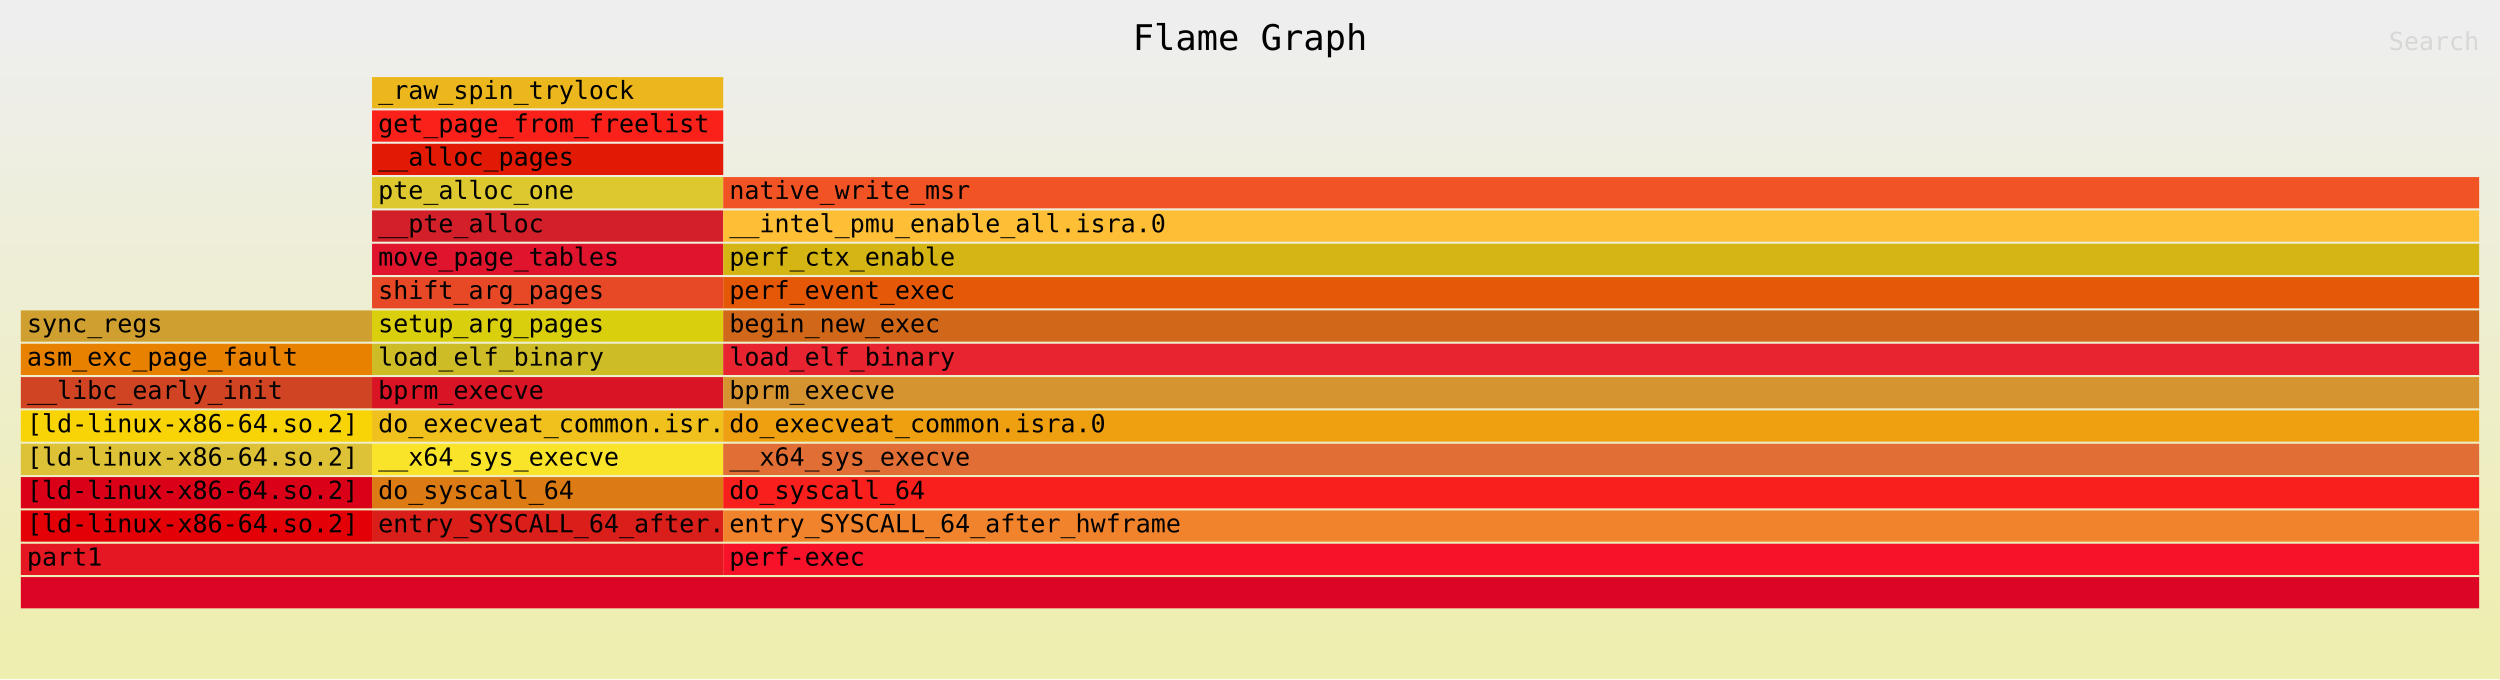
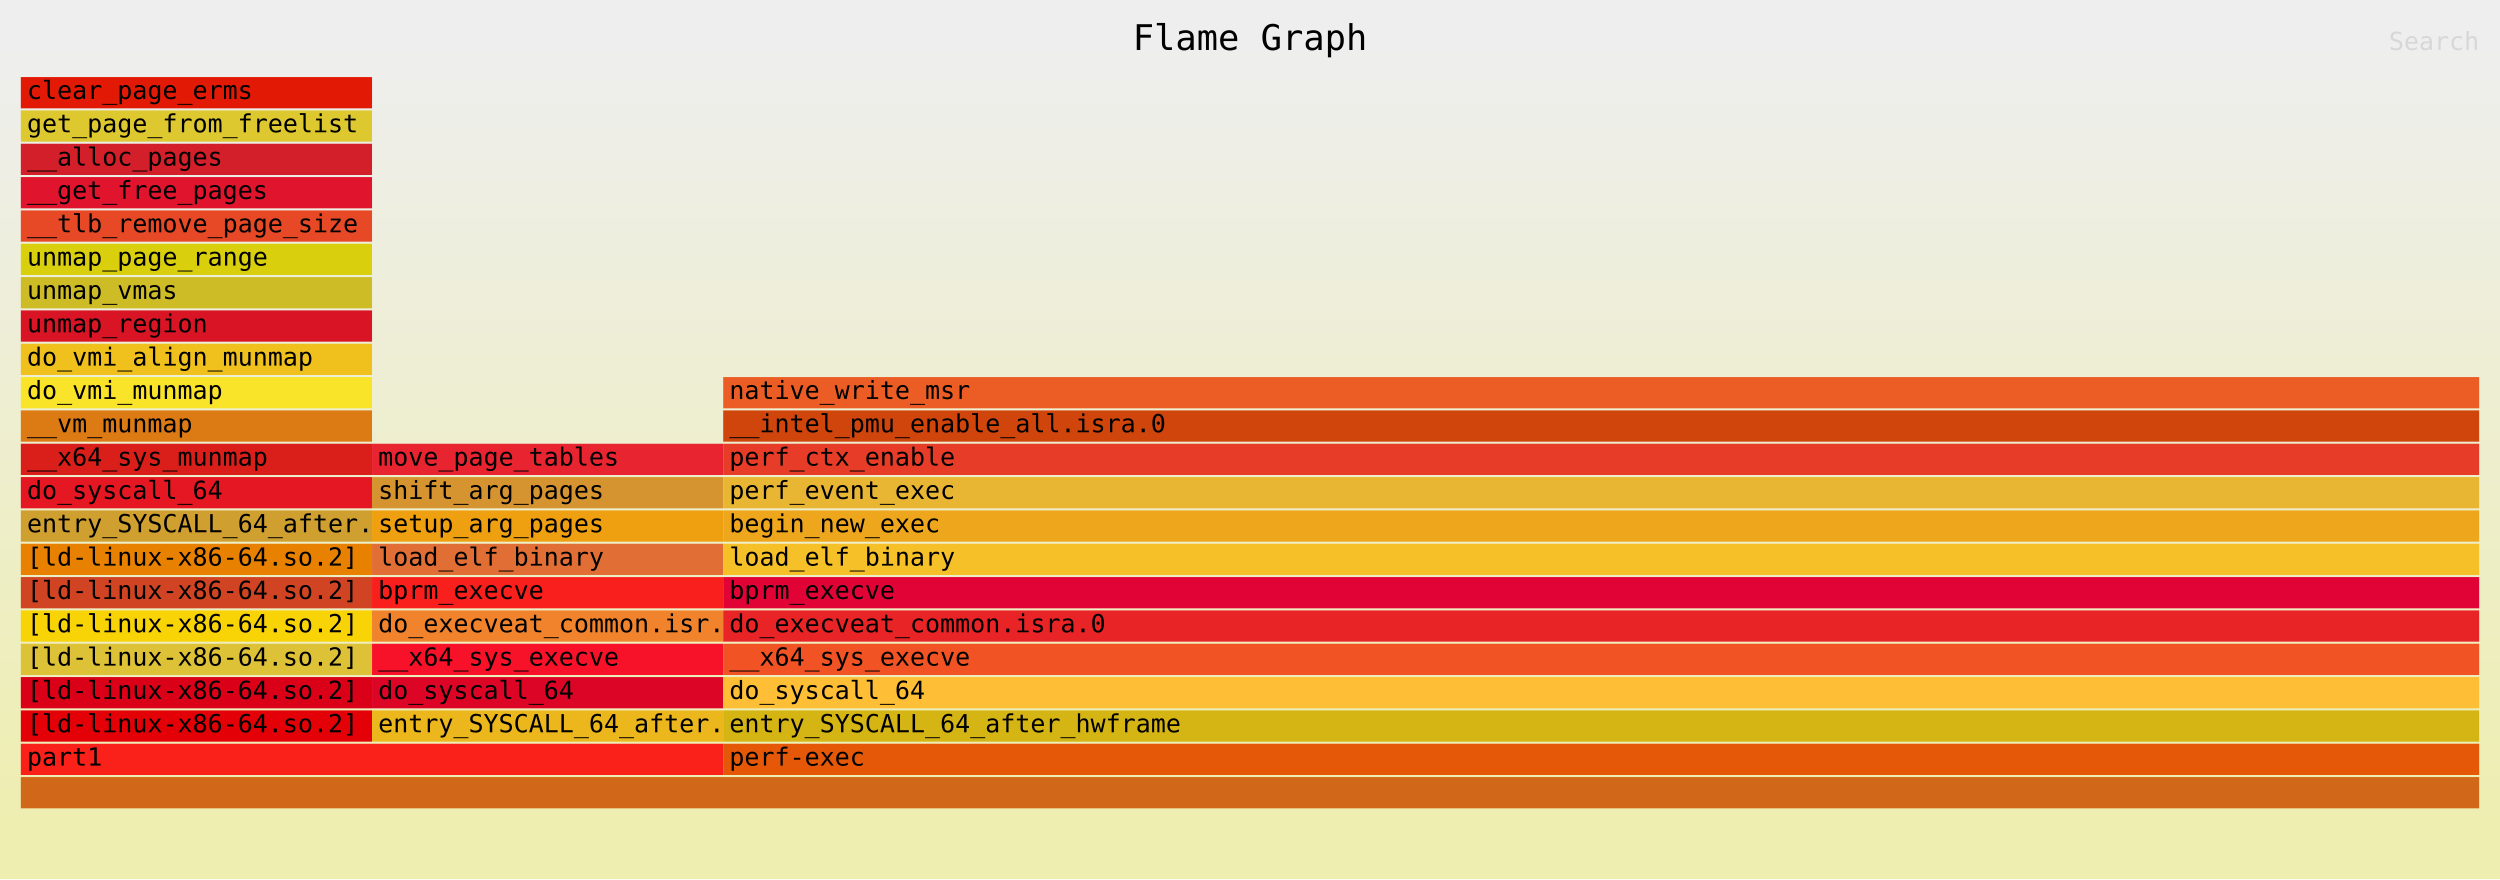
- <svg xmlns="http://www.w3.org/2000/svg" xmlns:ns1="http://github.com/jonhoo/inferno" version="1.1" width="1200" height="326" viewBox="0 0 1200 326">
+ <svg xmlns="http://www.w3.org/2000/svg" xmlns:ns1="http://github.com/jonhoo/inferno" version="1.1" width="1200" height="422" viewBox="0 0 1200 422">
  <defs>
    <linearGradient id="background" y1="0" y2="1" x1="0" x2="0">
      <stop stop-color="#eeeeee" offset="5%" />
      <stop stop-color="#eeeeb0" offset="95%" />
    </linearGradient>
  </defs>
  <style type="text/css">
text { font-family:monospace; font-size:12px }
#title { text-anchor:middle; font-size:17px; }
#matched { text-anchor:end; }
#search { text-anchor:end; opacity:0.1; cursor:pointer; }
#search:hover, #search.show { opacity:1; }
#subtitle { text-anchor:middle; font-color:rgb(160,160,160); }
#unzoom { cursor:pointer; }
#frames &gt; *:hover { stroke:black; stroke-width:0.5; cursor:pointer; }
.hide { display:none; }
.parent { opacity:0.5; }
</style>
-   <rect x="0" y="0" width="100%" height="326" fill="url(#background)" />
+   <rect x="0" y="0" width="100%" height="422" fill="url(#background)" />
  <text id="title" fill="rgb(0,0,0)" x="50%" y="24.00">Flame Graph</text>
-   <text id="details" fill="rgb(0,0,0)" x="10" y="309.00"> </text>
+   <text id="details" fill="rgb(0,0,0)" x="10" y="405.00"> </text>
  <text id="unzoom" class="hide" fill="rgb(0,0,0)" x="10" y="24.00">Reset Zoom</text>
  <text id="search" fill="rgb(0,0,0)" x="1190" y="24.00">Search</text>
-   <text id="matched" fill="rgb(0,0,0)" x="1190" y="309.00"> </text>
+   <text id="matched" fill="rgb(0,0,0)" x="1190" y="405.00"> </text>
  <svg id="frames" x="10" width="1180" total_samples="7">
    <g>
-       <rect x="0%" y="245" width="14.286%" height="15" fill="rgb(227,0,7)" ns1:x="0" ns1:w="1" />
-       <text x="0.25%" y="255.50">[ld-linux-x86-64.so.2]</text>
-     </g>
-     <g>
-       <rect x="0%" y="229" width="14.286%" height="15" fill="rgb(217,0,24)" ns1:x="0" ns1:w="1" />
-       <text x="0.25%" y="239.50">[ld-linux-x86-64.so.2]</text>
-     </g>
-     <g>
-       <rect x="0%" y="213" width="14.286%" height="15" fill="rgb(221,193,54)" ns1:x="0" ns1:w="1" />
-       <text x="0.25%" y="223.50">[ld-linux-x86-64.so.2]</text>
-     </g>
-     <g>
-       <rect x="0%" y="197" width="14.286%" height="15" fill="rgb(248,212,6)" ns1:x="0" ns1:w="1" />
-       <text x="0.25%" y="207.50">[ld-linux-x86-64.so.2]</text>
-     </g>
-     <g>
-       <rect x="0%" y="181" width="14.286%" height="15" fill="rgb(208,68,35)" ns1:x="0" ns1:w="1" />
-       <text x="0.25%" y="191.50">__libc_early_init</text>
-     </g>
-     <g>
-       <rect x="0%" y="165" width="14.286%" height="15" fill="rgb(232,128,0)" ns1:x="0" ns1:w="1" />
-       <text x="0.25%" y="175.50">asm_exc_page_fault</text>
-     </g>
-     <g>
-       <rect x="0%" y="149" width="14.286%" height="15" fill="rgb(207,160,47)" ns1:x="0" ns1:w="1" />
-       <text x="0.25%" y="159.50">sync_regs</text>
-     </g>
-     <g>
-       <rect x="0%" y="261" width="28.571%" height="15" fill="rgb(228,23,34)" ns1:x="0" ns1:w="2" />
-       <text x="0.25%" y="271.50">part1</text>
-     </g>
-     <g>
-       <rect x="14.286%" y="245" width="14.286%" height="15" fill="rgb(218,30,26)" ns1:x="1" ns1:w="1" />
-       <text x="14.536%" y="255.50">entry_SYSCALL_64_after..</text>
-     </g>
-     <g>
-       <rect x="14.286%" y="229" width="14.286%" height="15" fill="rgb(220,122,19)" ns1:x="1" ns1:w="1" />
-       <text x="14.536%" y="239.50">do_syscall_64</text>
-     </g>
-     <g>
-       <rect x="14.286%" y="213" width="14.286%" height="15" fill="rgb(250,228,42)" ns1:x="1" ns1:w="1" />
-       <text x="14.536%" y="223.50">__x64_sys_execve</text>
-     </g>
-     <g>
-       <rect x="14.286%" y="197" width="14.286%" height="15" fill="rgb(240,193,28)" ns1:x="1" ns1:w="1" />
-       <text x="14.536%" y="207.50">do_execveat_common.isr..</text>
-     </g>
-     <g>
-       <rect x="14.286%" y="181" width="14.286%" height="15" fill="rgb(216,20,37)" ns1:x="1" ns1:w="1" />
-       <text x="14.536%" y="191.50">bprm_execve</text>
-     </g>
-     <g>
-       <rect x="14.286%" y="165" width="14.286%" height="15" fill="rgb(206,188,39)" ns1:x="1" ns1:w="1" />
-       <text x="14.536%" y="175.50">load_elf_binary</text>
-     </g>
-     <g>
-       <rect x="14.286%" y="149" width="14.286%" height="15" fill="rgb(217,207,13)" ns1:x="1" ns1:w="1" />
-       <text x="14.536%" y="159.50">setup_arg_pages</text>
-     </g>
-     <g>
-       <rect x="14.286%" y="133" width="14.286%" height="15" fill="rgb(231,73,38)" ns1:x="1" ns1:w="1" />
-       <text x="14.536%" y="143.50">shift_arg_pages</text>
-     </g>
-     <g>
-       <rect x="14.286%" y="117" width="14.286%" height="15" fill="rgb(225,20,46)" ns1:x="1" ns1:w="1" />
-       <text x="14.536%" y="127.50">move_page_tables</text>
-     </g>
-     <g>
-       <rect x="14.286%" y="101" width="14.286%" height="15" fill="rgb(210,31,41)" ns1:x="1" ns1:w="1" />
-       <text x="14.536%" y="111.50">__pte_alloc</text>
-     </g>
-     <g>
-       <rect x="14.286%" y="85" width="14.286%" height="15" fill="rgb(221,200,47)" ns1:x="1" ns1:w="1" />
-       <text x="14.536%" y="95.50">pte_alloc_one</text>
-     </g>
-     <g>
-       <rect x="14.286%" y="69" width="14.286%" height="15" fill="rgb(226,26,5)" ns1:x="1" ns1:w="1" />
-       <text x="14.536%" y="79.50">__alloc_pages</text>
-     </g>
-     <g>
-       <rect x="14.286%" y="53" width="14.286%" height="15" fill="rgb(249,33,26)" ns1:x="1" ns1:w="1" />
-       <text x="14.536%" y="63.50">get_page_from_freelist</text>
-     </g>
-     <g>
-       <rect x="14.286%" y="37" width="14.286%" height="15" fill="rgb(235,183,28)" ns1:x="1" ns1:w="1" />
-       <text x="14.536%" y="47.50">_raw_spin_trylock</text>
-     </g>
-     <g>
-       <rect x="0%" y="277" width="100%" height="15" fill="rgb(221,5,38)" ns1:x="0" ns1:w="7" />
-       <text x="0.25%" y="287.50" />
-     </g>
-     <g>
-       <rect x="28.571%" y="261" width="71.429%" height="15" fill="rgb(247,18,42)" ns1:x="2" ns1:w="5" />
-       <text x="28.821%" y="271.50">perf-exec</text>
-     </g>
-     <g>
-       <rect x="28.571%" y="245" width="71.429%" height="15" fill="rgb(241,131,45)" ns1:x="2" ns1:w="5" />
-       <text x="28.821%" y="255.50">entry_SYSCALL_64_after_hwframe</text>
-     </g>
-     <g>
-       <rect x="28.571%" y="229" width="71.429%" height="15" fill="rgb(249,31,29)" ns1:x="2" ns1:w="5" />
-       <text x="28.821%" y="239.50">do_syscall_64</text>
-     </g>
-     <g>
-       <rect x="28.571%" y="213" width="71.429%" height="15" fill="rgb(225,111,53)" ns1:x="2" ns1:w="5" />
-       <text x="28.821%" y="223.50">__x64_sys_execve</text>
-     </g>
-     <g>
-       <rect x="28.571%" y="197" width="71.429%" height="15" fill="rgb(238,160,17)" ns1:x="2" ns1:w="5" />
-       <text x="28.821%" y="207.50">do_execveat_common.isra.0</text>
-     </g>
-     <g>
-       <rect x="28.571%" y="181" width="71.429%" height="15" fill="rgb(214,148,48)" ns1:x="2" ns1:w="5" />
-       <text x="28.821%" y="191.50">bprm_execve</text>
-     </g>
-     <g>
-       <rect x="28.571%" y="165" width="71.429%" height="15" fill="rgb(232,36,49)" ns1:x="2" ns1:w="5" />
-       <text x="28.821%" y="175.50">load_elf_binary</text>
-     </g>
-     <g>
-       <rect x="28.571%" y="149" width="71.429%" height="15" fill="rgb(209,103,24)" ns1:x="2" ns1:w="5" />
-       <text x="28.821%" y="159.50">begin_new_exec</text>
-     </g>
-     <g>
-       <rect x="28.571%" y="133" width="71.429%" height="15" fill="rgb(229,88,8)" ns1:x="2" ns1:w="5" />
-       <text x="28.821%" y="143.50">perf_event_exec</text>
-     </g>
-     <g>
-       <rect x="28.571%" y="117" width="71.429%" height="15" fill="rgb(213,181,19)" ns1:x="2" ns1:w="5" />
-       <text x="28.821%" y="127.50">perf_ctx_enable</text>
-     </g>
-     <g>
-       <rect x="28.571%" y="101" width="71.429%" height="15" fill="rgb(254,191,54)" ns1:x="2" ns1:w="5" />
-       <text x="28.821%" y="111.50">__intel_pmu_enable_all.isra.0</text>
-     </g>
-     <g>
-       <rect x="28.571%" y="85" width="71.429%" height="15" fill="rgb(241,83,37)" ns1:x="2" ns1:w="5" />
-       <text x="28.821%" y="95.50">native_write_msr</text>
+       <rect x="0%" y="341" width="14.286%" height="15" fill="rgb(227,0,7)" ns1:x="0" ns1:w="1" />
+       <text x="0.25%" y="351.50">[ld-linux-x86-64.so.2]</text>
+     </g>
+     <g>
+       <rect x="0%" y="325" width="14.286%" height="15" fill="rgb(217,0,24)" ns1:x="0" ns1:w="1" />
+       <text x="0.25%" y="335.50">[ld-linux-x86-64.so.2]</text>
+     </g>
+     <g>
+       <rect x="0%" y="309" width="14.286%" height="15" fill="rgb(221,193,54)" ns1:x="0" ns1:w="1" />
+       <text x="0.25%" y="319.50">[ld-linux-x86-64.so.2]</text>
+     </g>
+     <g>
+       <rect x="0%" y="293" width="14.286%" height="15" fill="rgb(248,212,6)" ns1:x="0" ns1:w="1" />
+       <text x="0.25%" y="303.50">[ld-linux-x86-64.so.2]</text>
+     </g>
+     <g>
+       <rect x="0%" y="277" width="14.286%" height="15" fill="rgb(208,68,35)" ns1:x="0" ns1:w="1" />
+       <text x="0.25%" y="287.50">[ld-linux-x86-64.so.2]</text>
+     </g>
+     <g>
+       <rect x="0%" y="261" width="14.286%" height="15" fill="rgb(232,128,0)" ns1:x="0" ns1:w="1" />
+       <text x="0.25%" y="271.50">[ld-linux-x86-64.so.2]</text>
+     </g>
+     <g>
+       <rect x="0%" y="245" width="14.286%" height="15" fill="rgb(207,160,47)" ns1:x="0" ns1:w="1" />
+       <text x="0.25%" y="255.50">entry_SYSCALL_64_after..</text>
+     </g>
+     <g>
+       <rect x="0%" y="229" width="14.286%" height="15" fill="rgb(228,23,34)" ns1:x="0" ns1:w="1" />
+       <text x="0.25%" y="239.50">do_syscall_64</text>
+     </g>
+     <g>
+       <rect x="0%" y="213" width="14.286%" height="15" fill="rgb(218,30,26)" ns1:x="0" ns1:w="1" />
+       <text x="0.25%" y="223.50">__x64_sys_munmap</text>
+     </g>
+     <g>
+       <rect x="0%" y="197" width="14.286%" height="15" fill="rgb(220,122,19)" ns1:x="0" ns1:w="1" />
+       <text x="0.25%" y="207.50">__vm_munmap</text>
+     </g>
+     <g>
+       <rect x="0%" y="181" width="14.286%" height="15" fill="rgb(250,228,42)" ns1:x="0" ns1:w="1" />
+       <text x="0.25%" y="191.50">do_vmi_munmap</text>
+     </g>
+     <g>
+       <rect x="0%" y="165" width="14.286%" height="15" fill="rgb(240,193,28)" ns1:x="0" ns1:w="1" />
+       <text x="0.25%" y="175.50">do_vmi_align_munmap</text>
+     </g>
+     <g>
+       <rect x="0%" y="149" width="14.286%" height="15" fill="rgb(216,20,37)" ns1:x="0" ns1:w="1" />
+       <text x="0.25%" y="159.50">unmap_region</text>
+     </g>
+     <g>
+       <rect x="0%" y="133" width="14.286%" height="15" fill="rgb(206,188,39)" ns1:x="0" ns1:w="1" />
+       <text x="0.25%" y="143.50">unmap_vmas</text>
+     </g>
+     <g>
+       <rect x="0%" y="117" width="14.286%" height="15" fill="rgb(217,207,13)" ns1:x="0" ns1:w="1" />
+       <text x="0.25%" y="127.50">unmap_page_range</text>
+     </g>
+     <g>
+       <rect x="0%" y="101" width="14.286%" height="15" fill="rgb(231,73,38)" ns1:x="0" ns1:w="1" />
+       <text x="0.25%" y="111.50">__tlb_remove_page_size</text>
+     </g>
+     <g>
+       <rect x="0%" y="85" width="14.286%" height="15" fill="rgb(225,20,46)" ns1:x="0" ns1:w="1" />
+       <text x="0.25%" y="95.50">__get_free_pages</text>
+     </g>
+     <g>
+       <rect x="0%" y="69" width="14.286%" height="15" fill="rgb(210,31,41)" ns1:x="0" ns1:w="1" />
+       <text x="0.25%" y="79.50">__alloc_pages</text>
+     </g>
+     <g>
+       <rect x="0%" y="53" width="14.286%" height="15" fill="rgb(221,200,47)" ns1:x="0" ns1:w="1" />
+       <text x="0.25%" y="63.50">get_page_from_freelist</text>
+     </g>
+     <g>
+       <rect x="0%" y="37" width="14.286%" height="15" fill="rgb(226,26,5)" ns1:x="0" ns1:w="1" />
+       <text x="0.25%" y="47.50">clear_page_erms</text>
+     </g>
+     <g>
+       <rect x="0%" y="357" width="28.571%" height="15" fill="rgb(249,33,26)" ns1:x="0" ns1:w="2" />
+       <text x="0.25%" y="367.50">part1</text>
+     </g>
+     <g>
+       <rect x="14.286%" y="341" width="14.286%" height="15" fill="rgb(235,183,28)" ns1:x="1" ns1:w="1" />
+       <text x="14.536%" y="351.50">entry_SYSCALL_64_after..</text>
+     </g>
+     <g>
+       <rect x="14.286%" y="325" width="14.286%" height="15" fill="rgb(221,5,38)" ns1:x="1" ns1:w="1" />
+       <text x="14.536%" y="335.50">do_syscall_64</text>
+     </g>
+     <g>
+       <rect x="14.286%" y="309" width="14.286%" height="15" fill="rgb(247,18,42)" ns1:x="1" ns1:w="1" />
+       <text x="14.536%" y="319.50">__x64_sys_execve</text>
+     </g>
+     <g>
+       <rect x="14.286%" y="293" width="14.286%" height="15" fill="rgb(241,131,45)" ns1:x="1" ns1:w="1" />
+       <text x="14.536%" y="303.50">do_execveat_common.isr..</text>
+     </g>
+     <g>
+       <rect x="14.286%" y="277" width="14.286%" height="15" fill="rgb(249,31,29)" ns1:x="1" ns1:w="1" />
+       <text x="14.536%" y="287.50">bprm_execve</text>
+     </g>
+     <g>
+       <rect x="14.286%" y="261" width="14.286%" height="15" fill="rgb(225,111,53)" ns1:x="1" ns1:w="1" />
+       <text x="14.536%" y="271.50">load_elf_binary</text>
+     </g>
+     <g>
+       <rect x="14.286%" y="245" width="14.286%" height="15" fill="rgb(238,160,17)" ns1:x="1" ns1:w="1" />
+       <text x="14.536%" y="255.50">setup_arg_pages</text>
+     </g>
+     <g>
+       <rect x="14.286%" y="229" width="14.286%" height="15" fill="rgb(214,148,48)" ns1:x="1" ns1:w="1" />
+       <text x="14.536%" y="239.50">shift_arg_pages</text>
+     </g>
+     <g>
+       <rect x="14.286%" y="213" width="14.286%" height="15" fill="rgb(232,36,49)" ns1:x="1" ns1:w="1" />
+       <text x="14.536%" y="223.50">move_page_tables</text>
+     </g>
+     <g>
+       <rect x="0%" y="373" width="100%" height="15" fill="rgb(209,103,24)" ns1:x="0" ns1:w="7" />
+       <text x="0.25%" y="383.50" />
+     </g>
+     <g>
+       <rect x="28.571%" y="357" width="71.429%" height="15" fill="rgb(229,88,8)" ns1:x="2" ns1:w="5" />
+       <text x="28.821%" y="367.50">perf-exec</text>
+     </g>
+     <g>
+       <rect x="28.571%" y="341" width="71.429%" height="15" fill="rgb(213,181,19)" ns1:x="2" ns1:w="5" />
+       <text x="28.821%" y="351.50">entry_SYSCALL_64_after_hwframe</text>
+     </g>
+     <g>
+       <rect x="28.571%" y="325" width="71.429%" height="15" fill="rgb(254,191,54)" ns1:x="2" ns1:w="5" />
+       <text x="28.821%" y="335.50">do_syscall_64</text>
+     </g>
+     <g>
+       <rect x="28.571%" y="309" width="71.429%" height="15" fill="rgb(241,83,37)" ns1:x="2" ns1:w="5" />
+       <text x="28.821%" y="319.50">__x64_sys_execve</text>
+     </g>
+     <g>
+       <rect x="28.571%" y="293" width="71.429%" height="15" fill="rgb(233,36,39)" ns1:x="2" ns1:w="5" />
+       <text x="28.821%" y="303.50">do_execveat_common.isra.0</text>
+     </g>
+     <g>
+       <rect x="28.571%" y="277" width="71.429%" height="15" fill="rgb(226,3,54)" ns1:x="2" ns1:w="5" />
+       <text x="28.821%" y="287.50">bprm_execve</text>
+     </g>
+     <g>
+       <rect x="28.571%" y="261" width="71.429%" height="15" fill="rgb(245,192,40)" ns1:x="2" ns1:w="5" />
+       <text x="28.821%" y="271.50">load_elf_binary</text>
+     </g>
+     <g>
+       <rect x="28.571%" y="245" width="71.429%" height="15" fill="rgb(238,167,29)" ns1:x="2" ns1:w="5" />
+       <text x="28.821%" y="255.50">begin_new_exec</text>
+     </g>
+     <g>
+       <rect x="28.571%" y="229" width="71.429%" height="15" fill="rgb(232,182,51)" ns1:x="2" ns1:w="5" />
+       <text x="28.821%" y="239.50">perf_event_exec</text>
+     </g>
+     <g>
+       <rect x="28.571%" y="213" width="71.429%" height="15" fill="rgb(231,60,39)" ns1:x="2" ns1:w="5" />
+       <text x="28.821%" y="223.50">perf_ctx_enable</text>
+     </g>
+     <g>
+       <rect x="28.571%" y="197" width="71.429%" height="15" fill="rgb(208,69,12)" ns1:x="2" ns1:w="5" />
+       <text x="28.821%" y="207.50">__intel_pmu_enable_all.isra.0</text>
+     </g>
+     <g>
+       <rect x="28.571%" y="181" width="71.429%" height="15" fill="rgb(235,93,37)" ns1:x="2" ns1:w="5" />
+       <text x="28.821%" y="191.50">native_write_msr</text>
    </g>
  </svg>
</svg>
